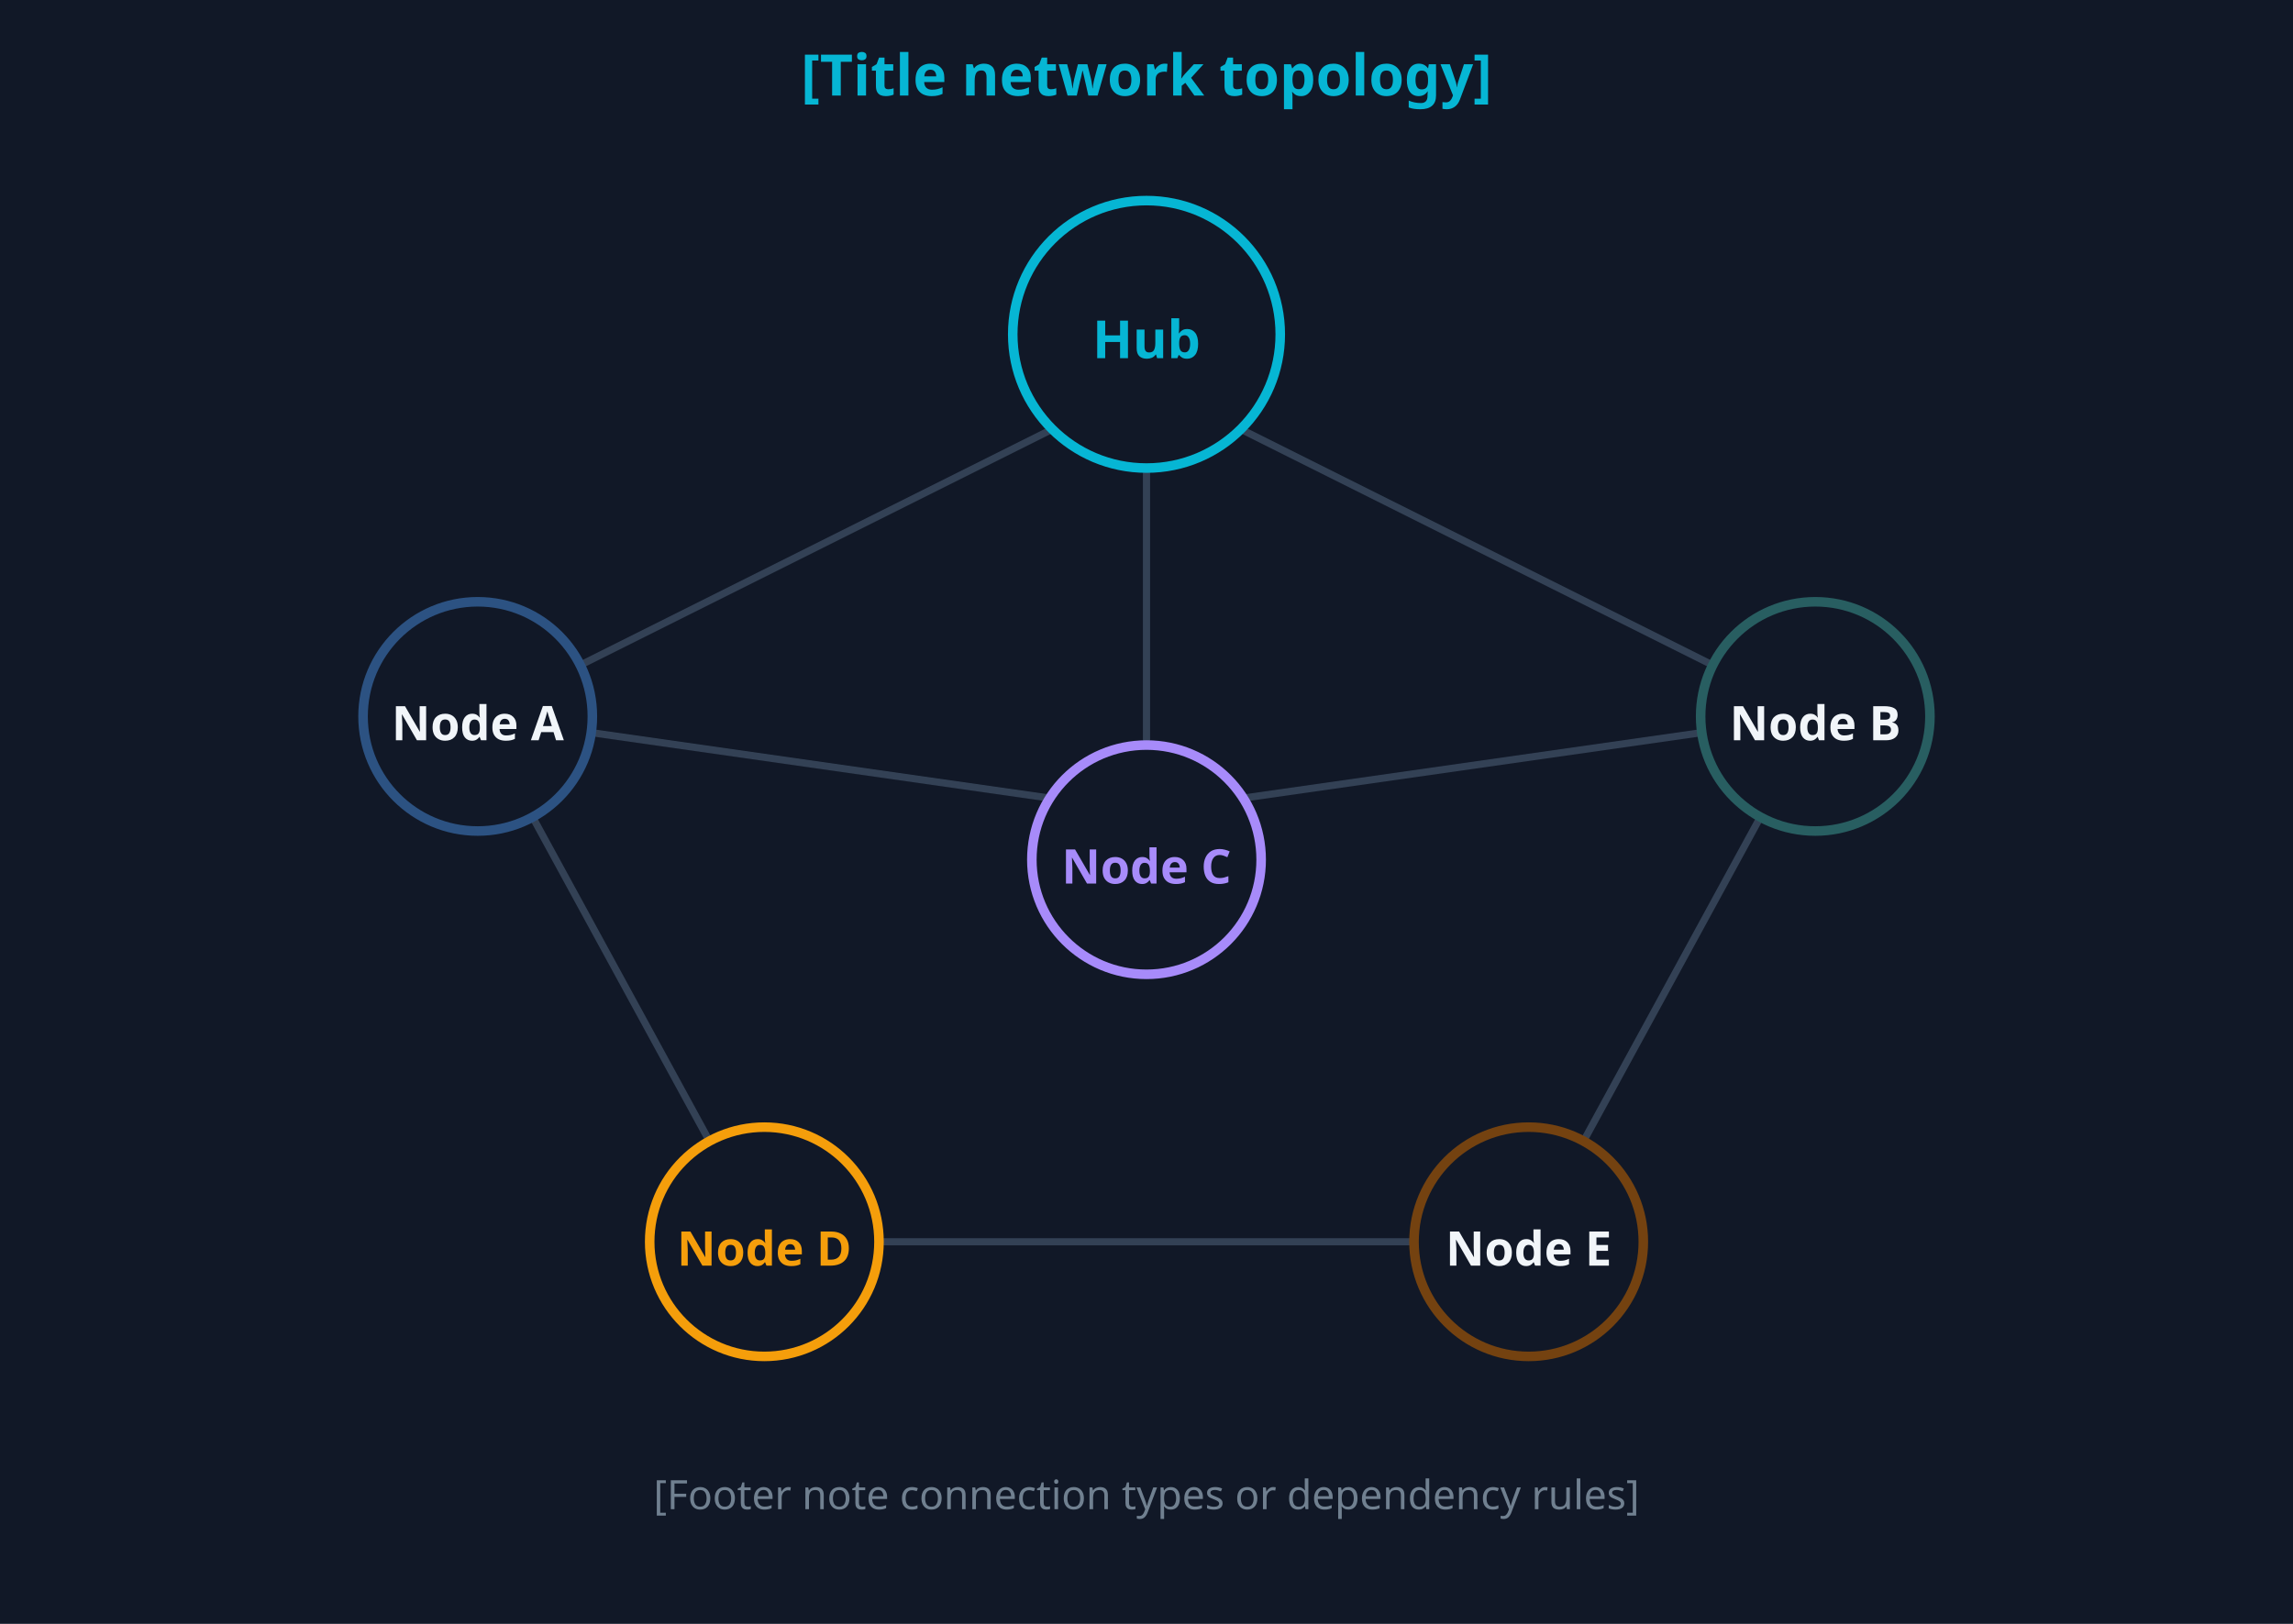
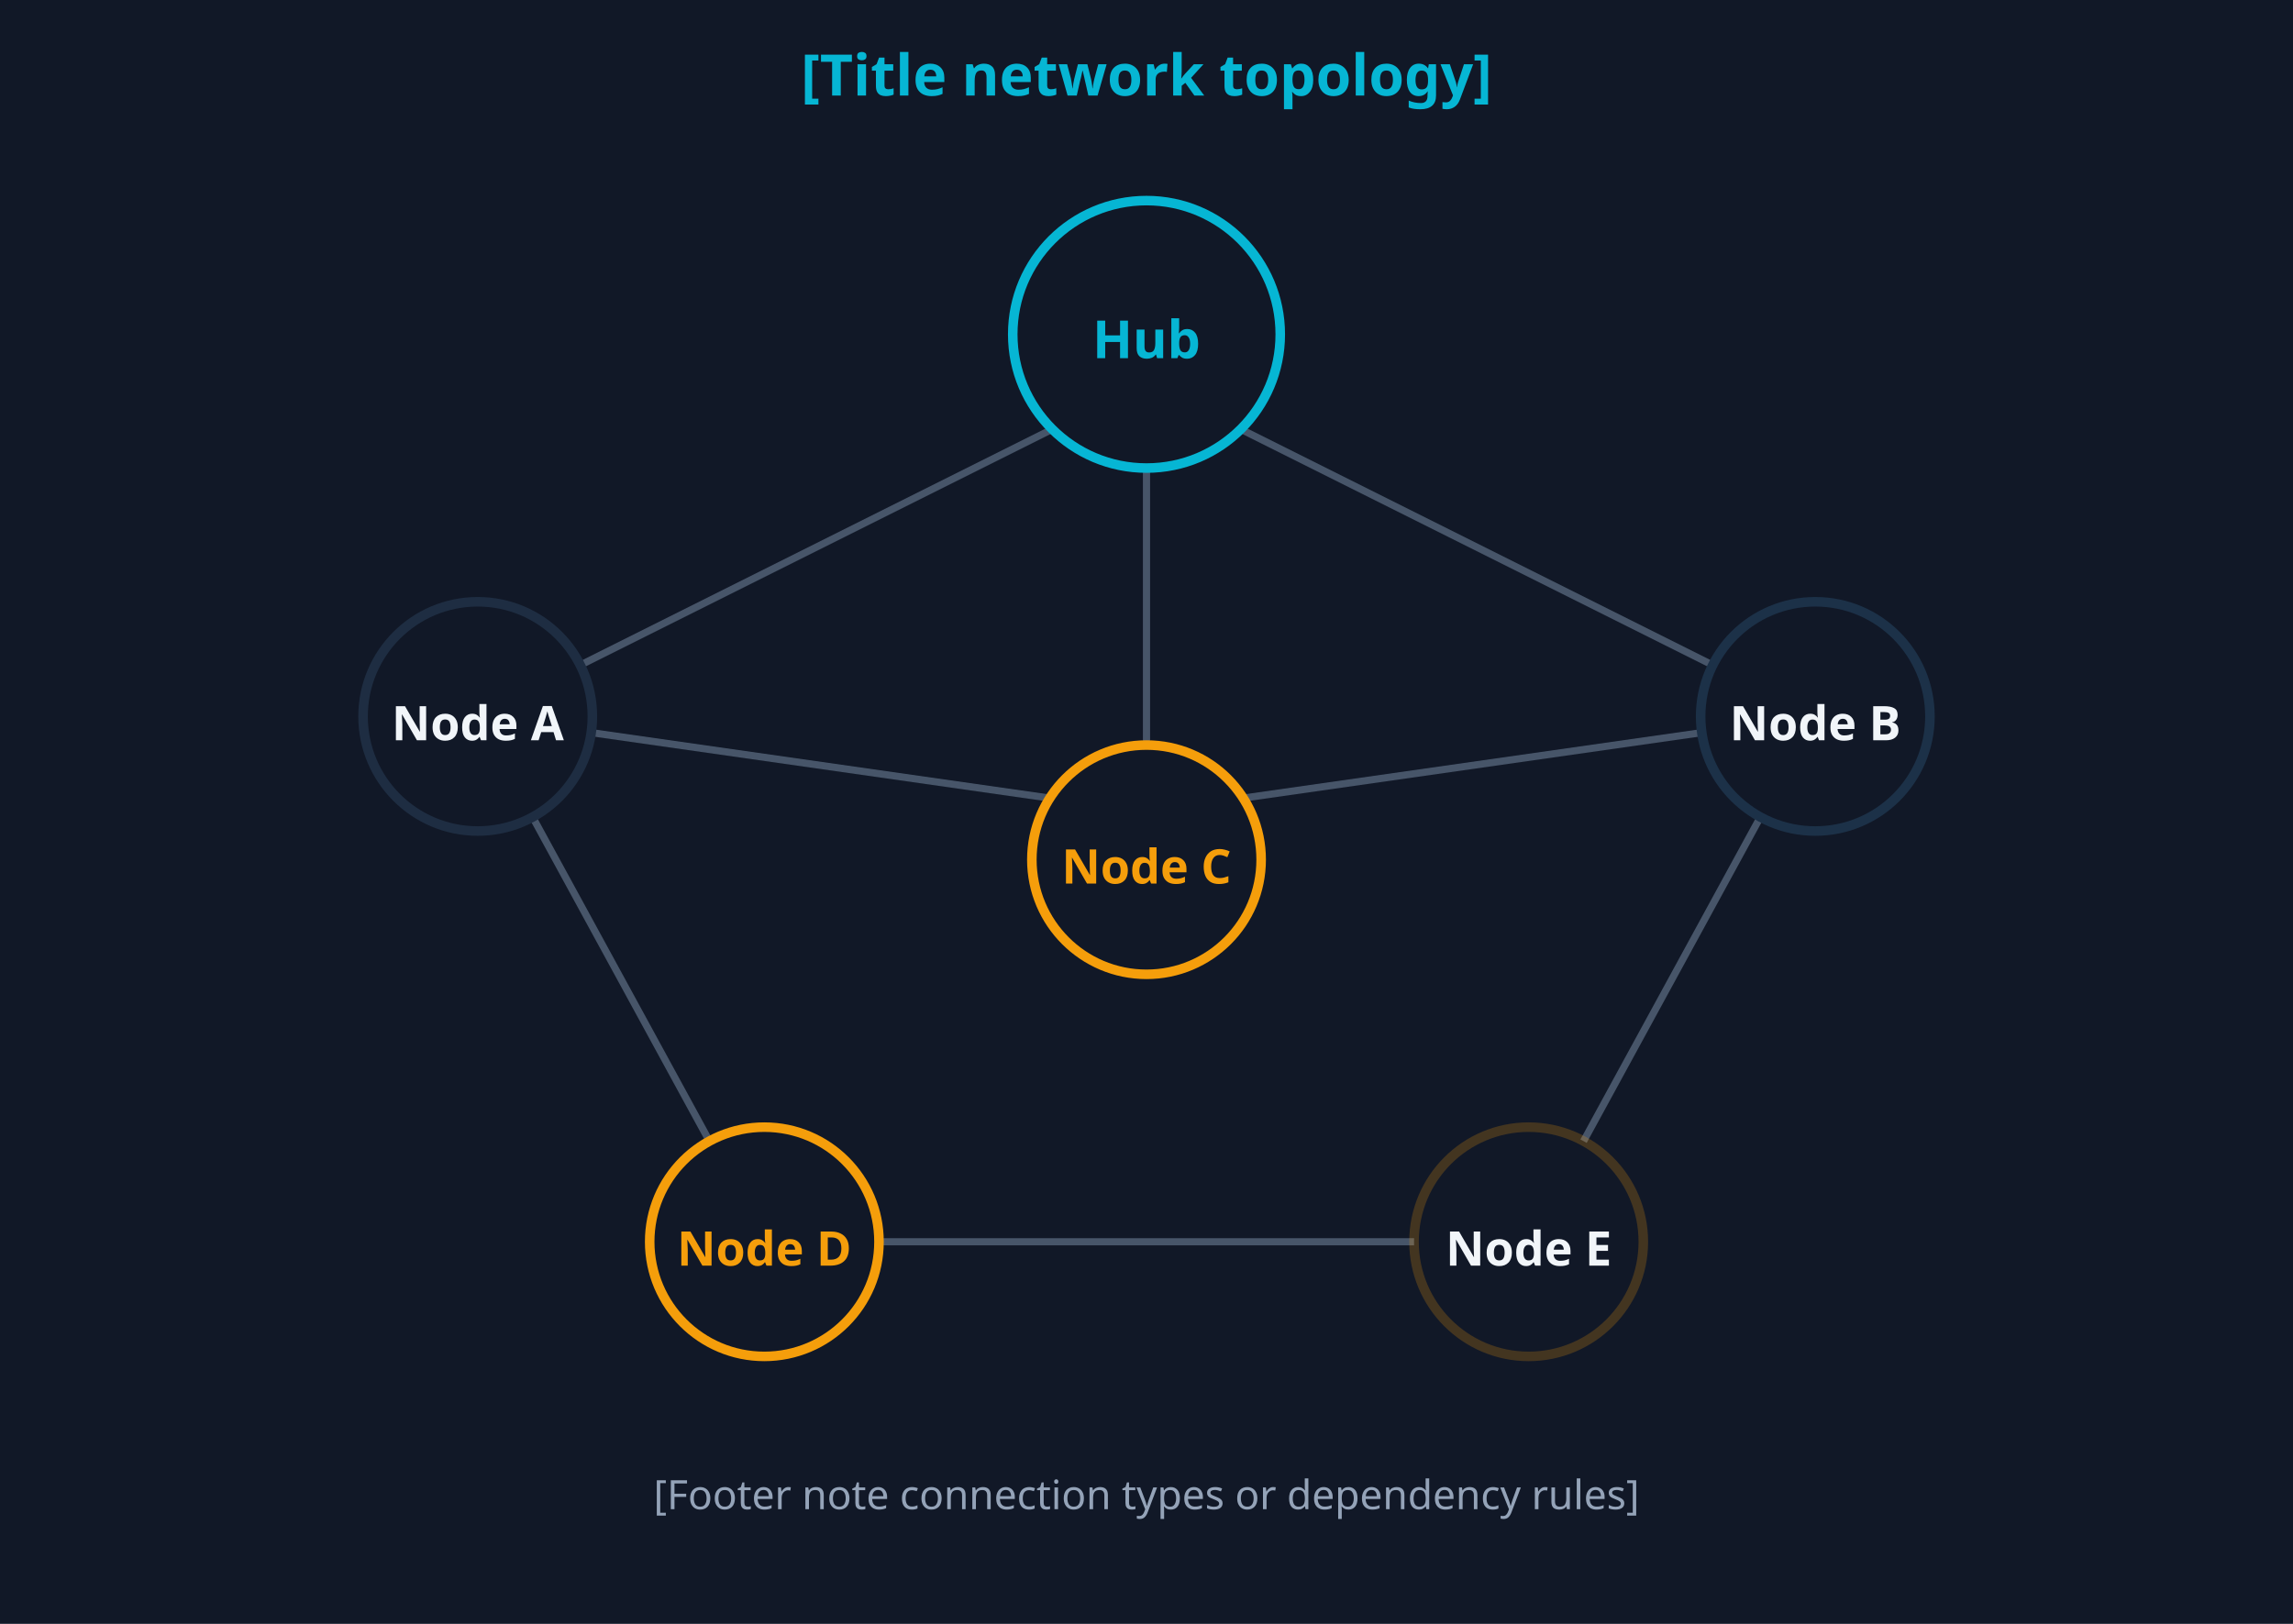
<svg xmlns="http://www.w3.org/2000/svg" viewBox="0 0 480 340" width="480" height="340" role="img" aria-labelledby="title desc">
  <rect width="100%" height="100%" fill="#111827" />
  <g font-family="system-ui, Segoe UI, sans-serif">
    <text x="240" y="20" text-anchor="middle" font-weight="700" font-size="12" fill="#06B6D4">[Title  network topology]</text>
-     <g stroke="#334155" stroke-width="1.5" fill="none">
+     <g stroke="#475569" stroke-width="1.5" fill="none">
      <line x1="240" y1="80" x2="100" y2="150" />
      <line x1="240" y1="80" x2="380" y2="150" />
      <line x1="240" y1="80" x2="240" y2="170" />
      <line x1="100" y1="150" x2="160" y2="260" />
      <line x1="100" y1="150" x2="240" y2="170" />
      <line x1="380" y1="150" x2="320" y2="260" />
      <line x1="380" y1="150" x2="240" y2="170" />
      <line x1="160" y1="260" x2="320" y2="260" />
    </g>
    <circle cx="240" cy="70" r="28" fill="#111827" stroke="#06B6D4" stroke-width="2" />
    <text x="240" y="75" text-anchor="middle" fill="#06B6D4" font-weight="700" font-size="11">Hub</text>
-     <circle cx="100" cy="150" r="24" fill="#111827" stroke="#2c5282" stroke-width="2" />
+     <circle cx="100" cy="150" r="24" fill="#111827" stroke="#1e2d42" stroke-width="2" />
    <text x="100" y="155" text-anchor="middle" fill="#F1F5F9" font-weight="600" font-size="10">Node A</text>
-     <circle cx="380" cy="150" r="24" fill="#111827" stroke="#285e61" stroke-width="2" />
+     <circle cx="380" cy="150" r="24" fill="#111827" stroke="#1c3148" stroke-width="2" />
    <text x="380" y="155" text-anchor="middle" fill="#F1F5F9" font-weight="600" font-size="10">Node B</text>
-     <circle cx="240" cy="180" r="24" fill="#111827" stroke="#a78bfa" stroke-width="2" />
-     <text x="240" y="185" text-anchor="middle" fill="#a78bfa" font-weight="600" font-size="10">Node C</text>
+     <circle cx="240" cy="180" r="24" fill="#111827" stroke="#F59E0B" stroke-width="2" />
+     <text x="240" y="185" text-anchor="middle" fill="#F59E0B" font-weight="600" font-size="10">Node C</text>
    <circle cx="160" cy="260" r="24" fill="#111827" stroke="#F59E0B" stroke-width="2" />
    <text x="160" y="265" text-anchor="middle" fill="#F59E0B" font-weight="600" font-size="10">Node D</text>
-     <circle cx="320" cy="260" r="24" fill="#111827" stroke="#744210" stroke-width="2" />
+     <circle cx="320" cy="260" r="24" fill="#111827" stroke="rgba(245,158,11,0.22)" stroke-width="2" />
    <text x="320" y="265" text-anchor="middle" fill="#F1F5F9" font-weight="600" font-size="10">Node E</text>
  </g>
-   <text x="240" y="316" text-anchor="middle" font-family="system-ui, sans-serif" font-size="8.5" fill="#708090">[Footer note  connection types or dependency rules]</text>
+   <text x="240" y="316" text-anchor="middle" font-family="system-ui, sans-serif" font-size="8.5" fill="#94a3b8">[Footer note  connection types or dependency rules]</text>
</svg>
